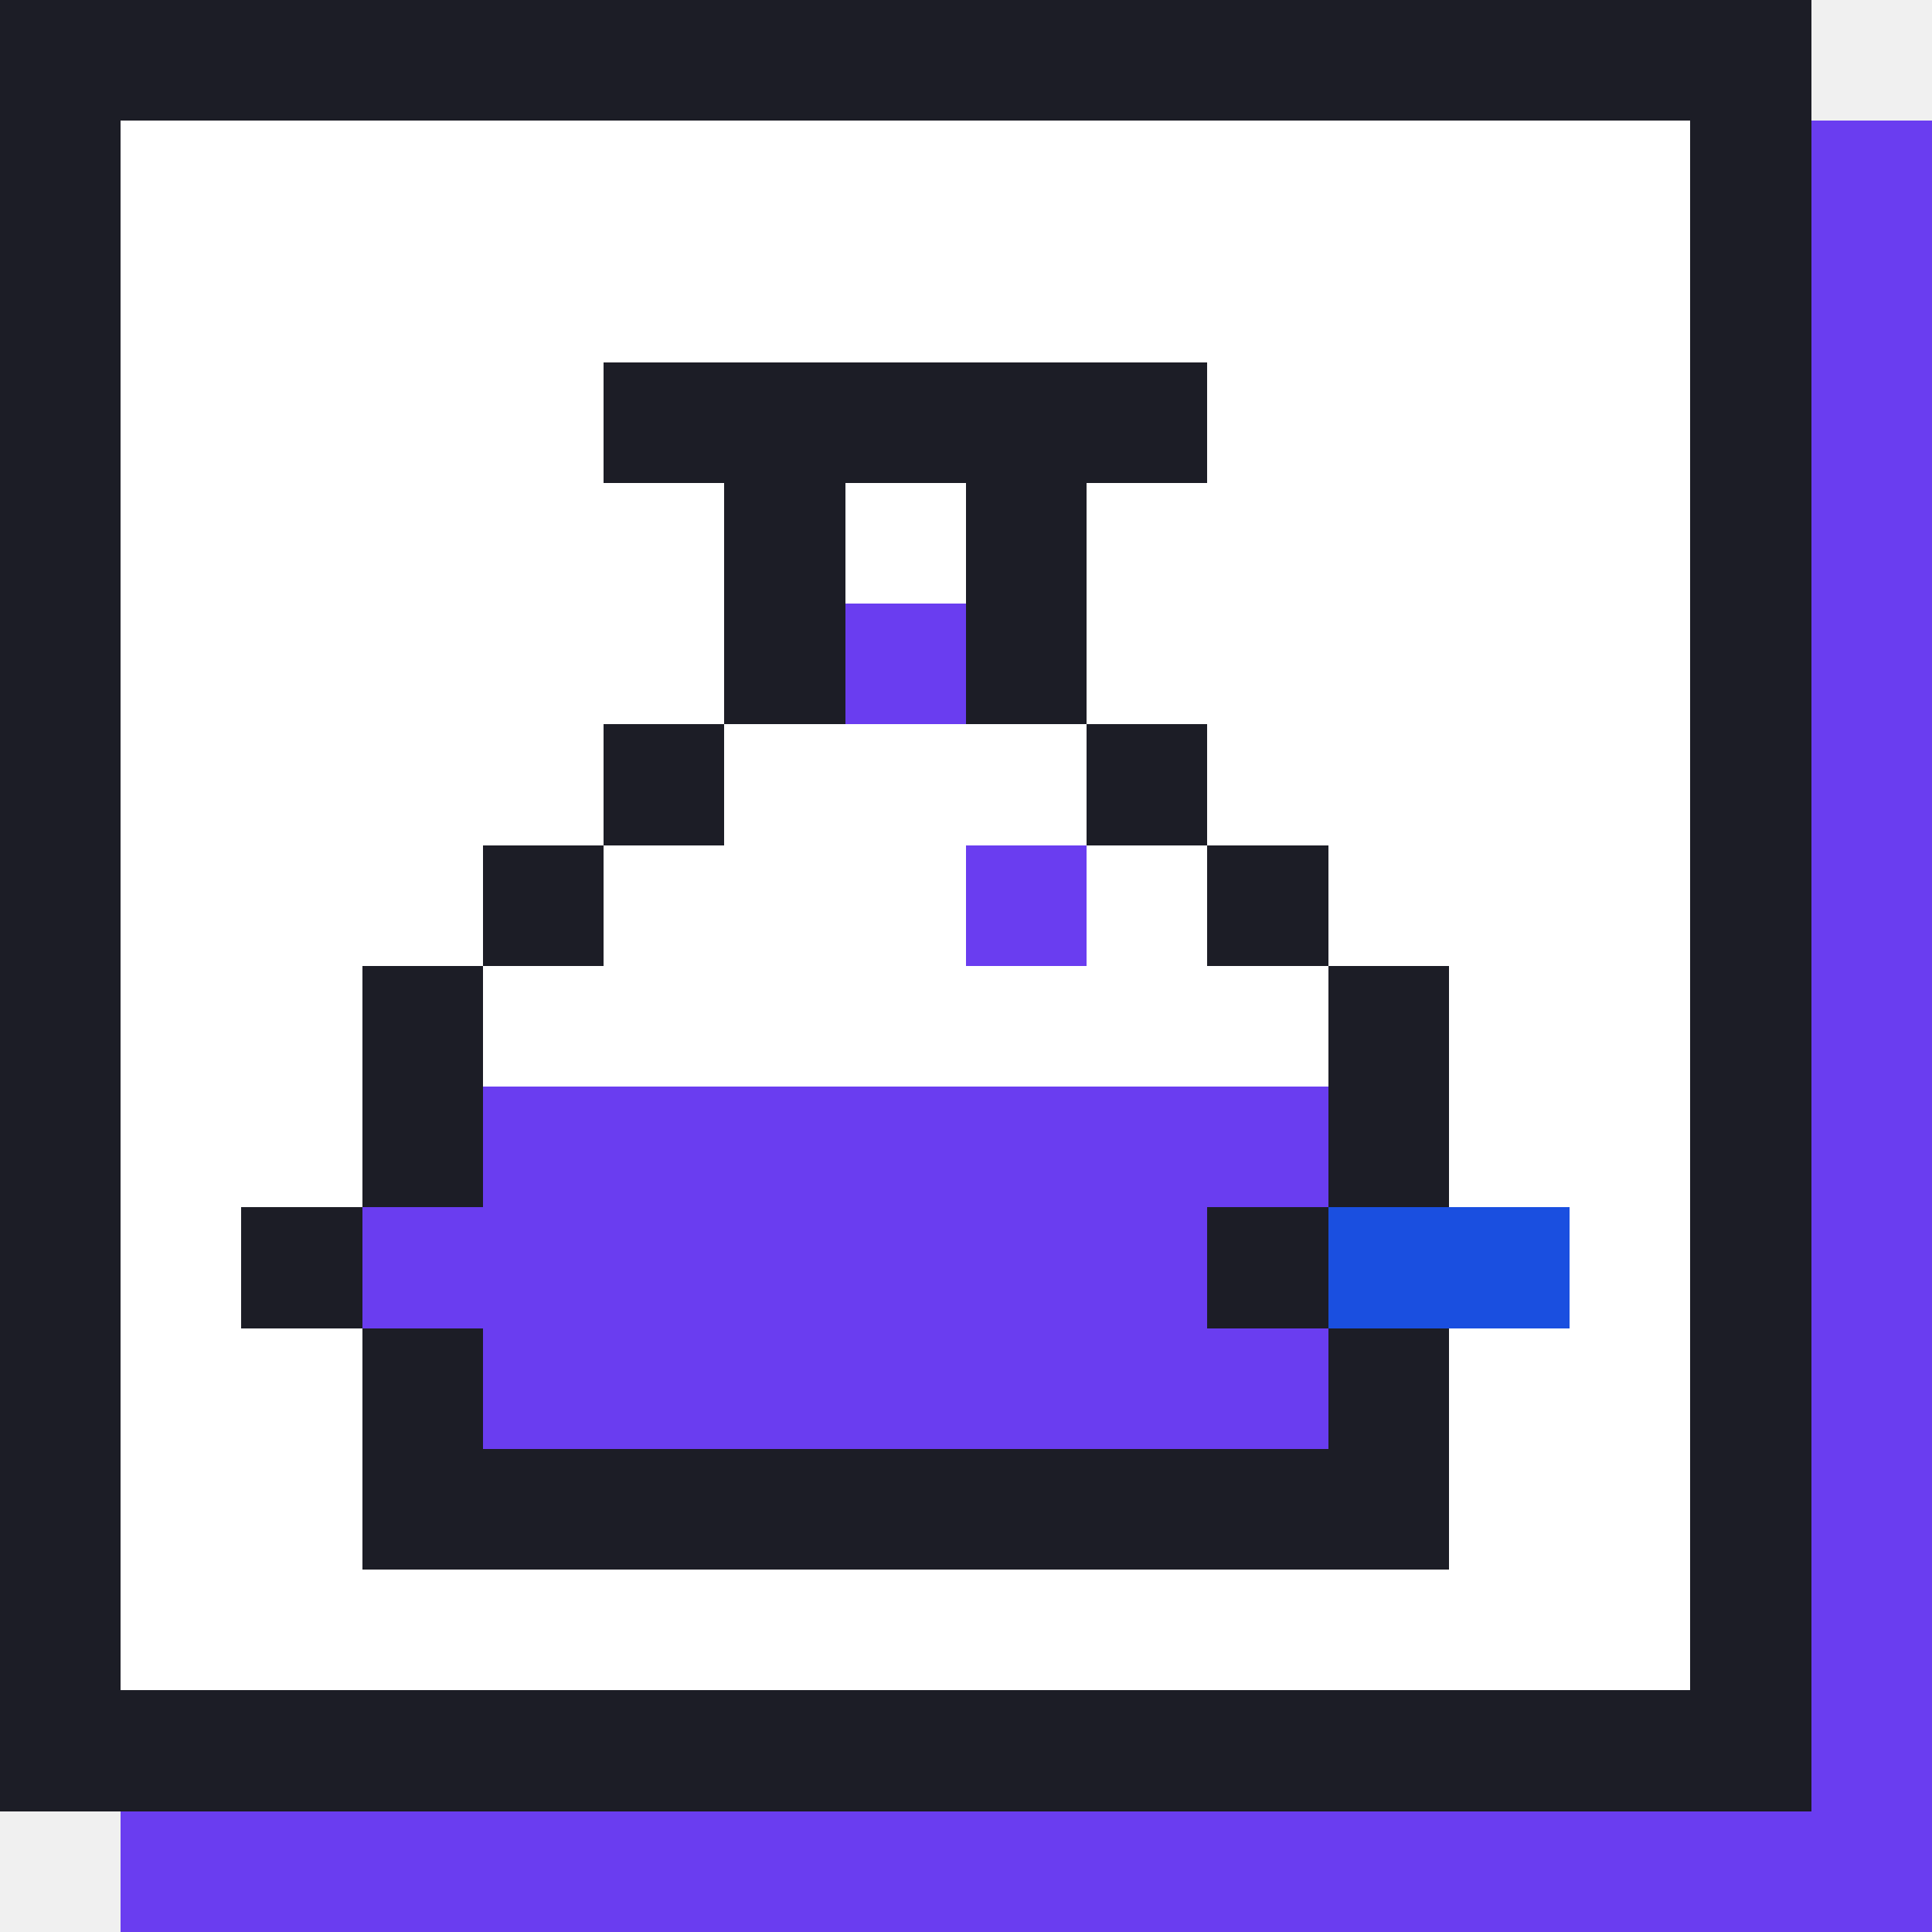
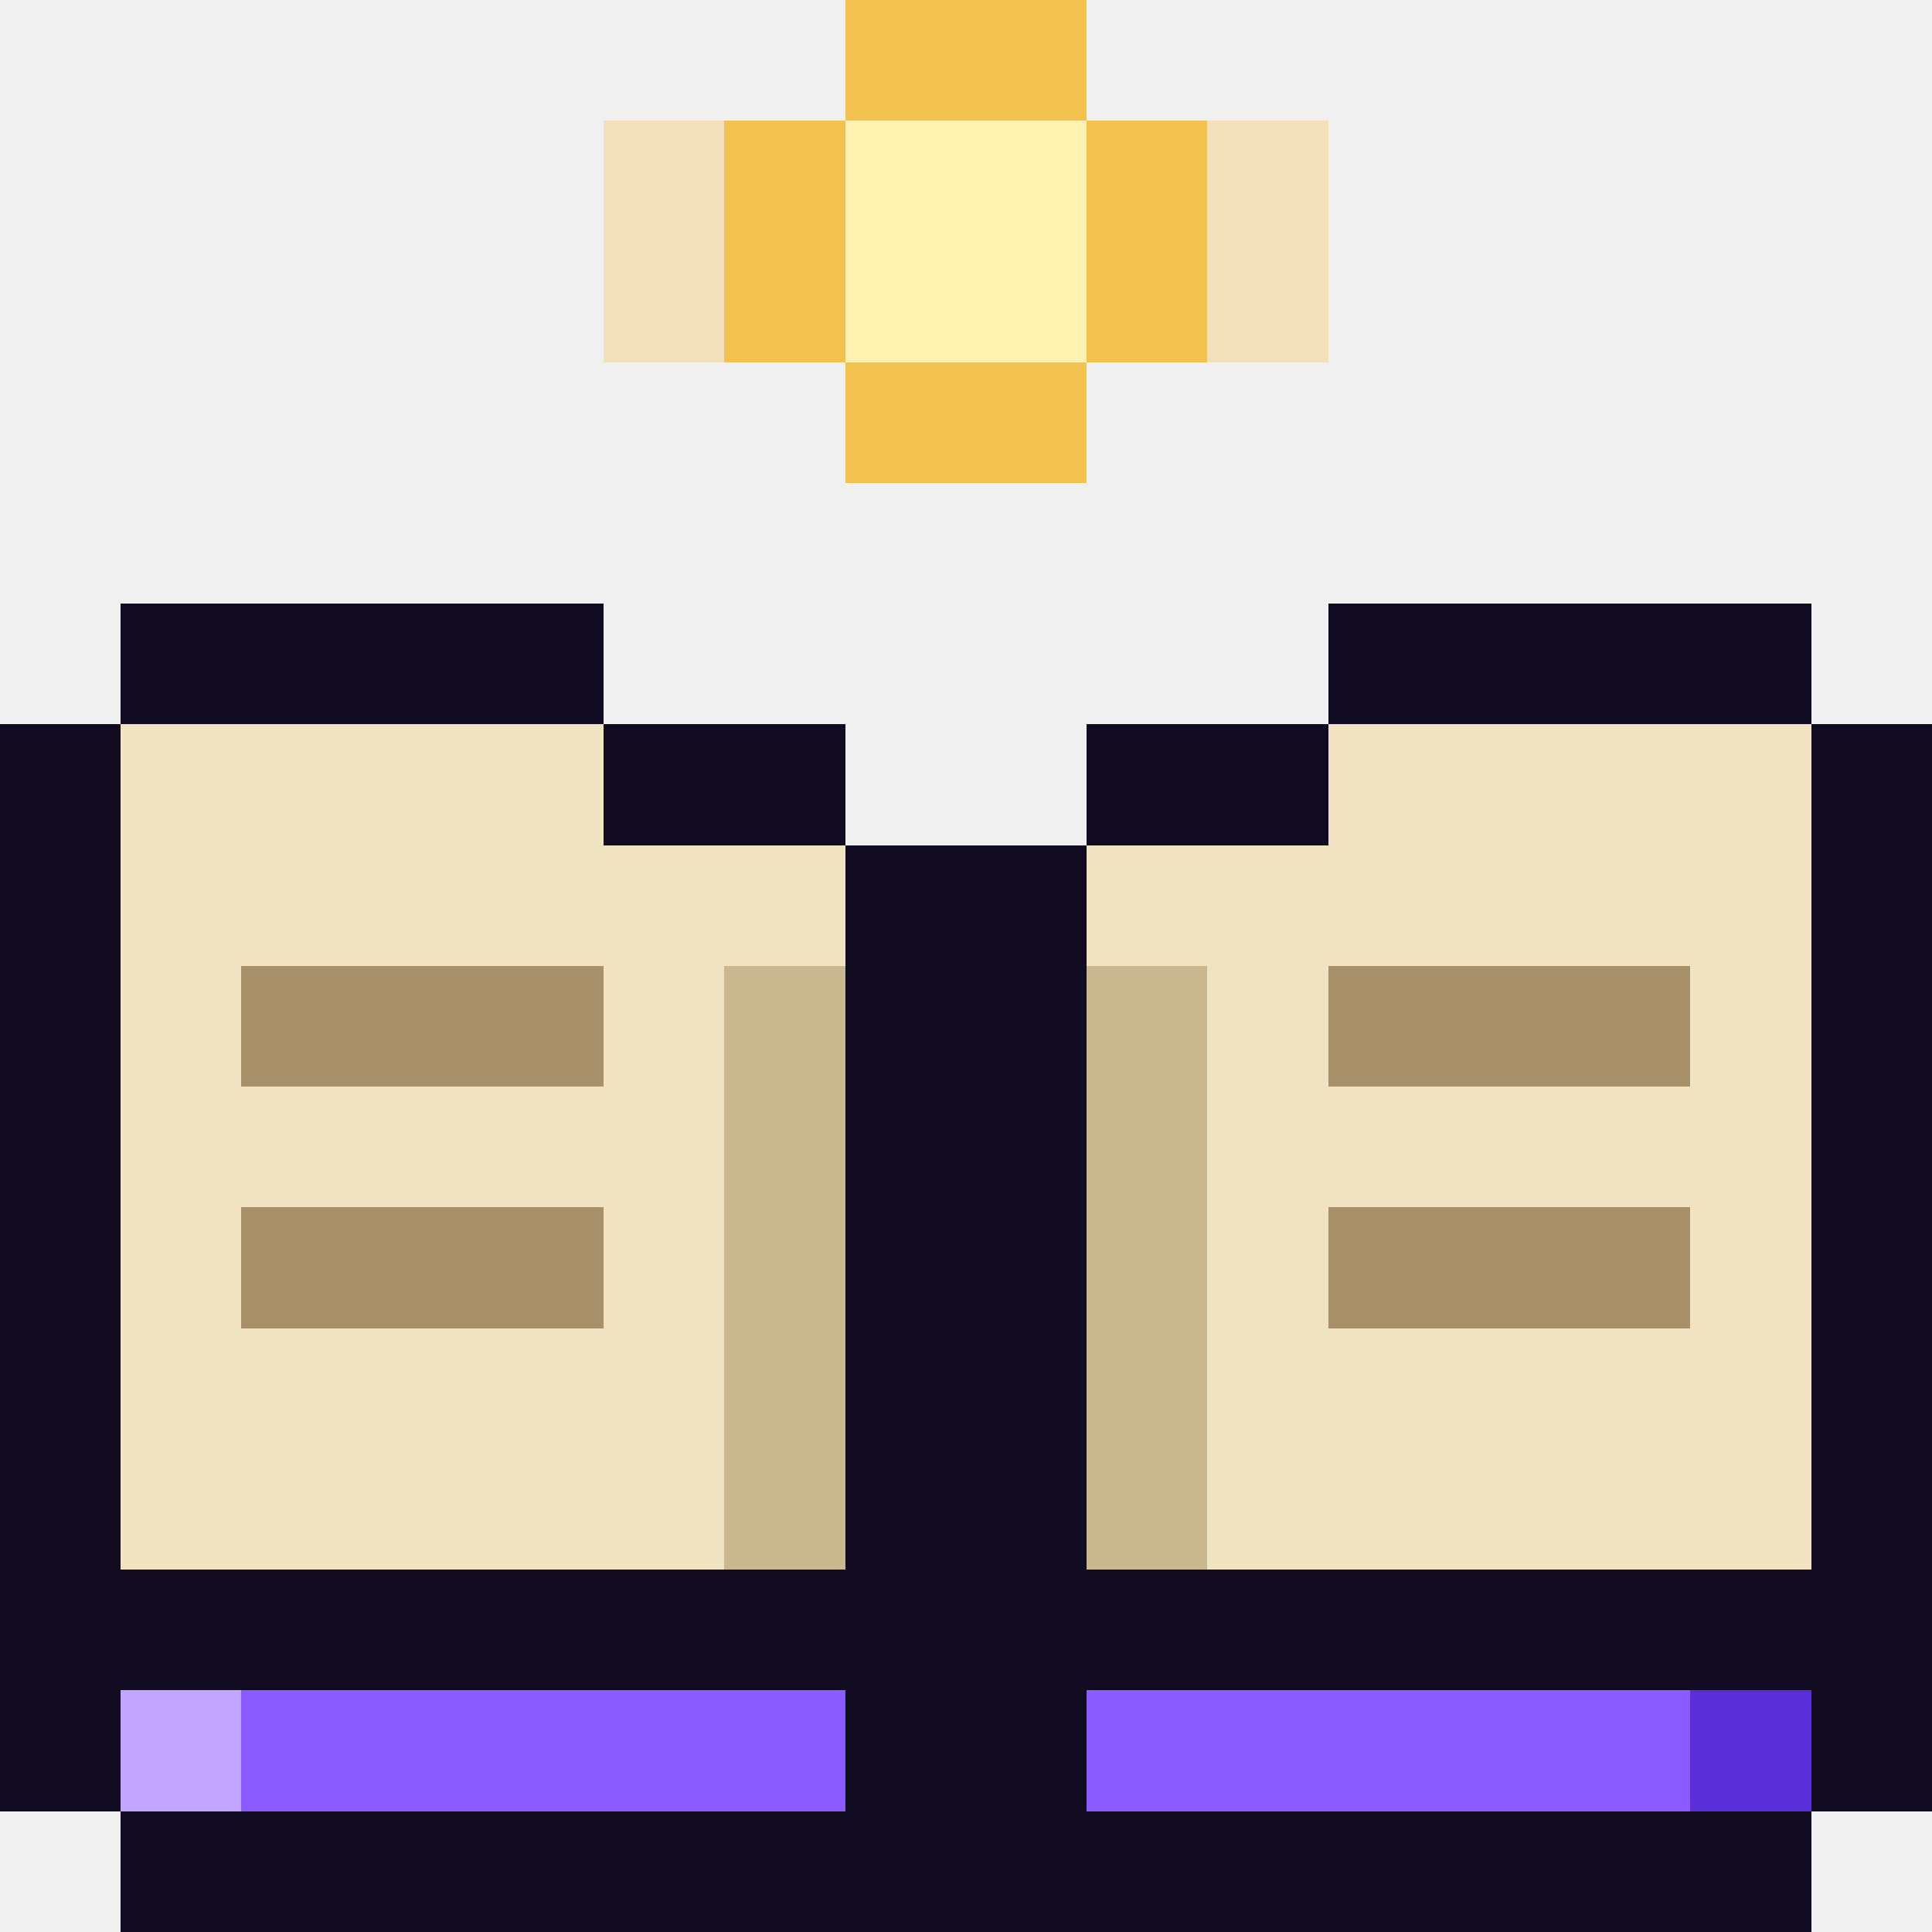
<svg xmlns="http://www.w3.org/2000/svg" viewBox="0 0 16 16" shape-rendering="crispEdges">
-   <rect x="1" y="1" width="15" height="15" fill="#6a3df0" />
-   <rect x="0" y="0" width="15" height="15" fill="#1c1d26" />
-   <rect x="1" y="1" width="13" height="13" fill="#ffffff" />
-   <g fill="#1c1d26">
-     <rect x="5" y="3" width="5" height="1" />
-     <rect x="6" y="4" width="1" height="2" />
-     <rect x="8" y="4" width="1" height="2" />
-     <rect x="5" y="6" width="1" height="1" />
-     <rect x="9" y="6" width="1" height="1" />
-     <rect x="4" y="7" width="1" height="1" />
-     <rect x="10" y="7" width="1" height="1" />
-     <rect x="3" y="8" width="1" height="2" />
-     <rect x="11" y="8" width="1" height="2" />
-     <rect x="2" y="10" width="1" height="1" />
-     <rect x="10" y="10" width="1" height="1" />
-     <rect x="3" y="11" width="1" height="1" />
-     <rect x="11" y="11" width="1" height="1" />
-     <rect x="3" y="12" width="9" height="1" />
-   </g>
-   <g fill="#6a3df0">
-     <rect x="7" y="5" width="1" height="1" />
-     <rect x="8" y="7" width="1" height="1" />
-     <rect x="4" y="9" width="7" height="1" />
-     <rect x="3" y="10" width="7" height="1" />
-     <rect x="4" y="11" width="7" height="1" />
-   </g>
-   <rect x="11" y="10" width="2" height="1" fill="#1a4fe0" />
+   <rect x="7" y="0" width="2" height="1" fill="#f2c14e" />
+   <rect x="5" y="1" width="1" height="1" fill="#f2c14e" fill-opacity="0.33" />
+   <rect x="6" y="1" width="1" height="1" fill="#f2c14e" />
+   <rect x="7" y="1" width="2" height="1" fill="#fff1b0" />
+   <rect x="9" y="1" width="1" height="1" fill="#f2c14e" />
+   <rect x="10" y="1" width="1" height="1" fill="#f2c14e" fill-opacity="0.33" />
+   <rect x="5" y="2" width="1" height="1" fill="#f2c14e" fill-opacity="0.33" />
+   <rect x="6" y="2" width="1" height="1" fill="#f2c14e" />
+   <rect x="7" y="2" width="2" height="1" fill="#fff1b0" />
+   <rect x="9" y="2" width="1" height="1" fill="#f2c14e" />
+   <rect x="10" y="2" width="1" height="1" fill="#f2c14e" fill-opacity="0.33" />
+   <rect x="7" y="3" width="2" height="1" fill="#f2c14e" />
+   <rect x="1" y="5" width="4" height="1" fill="#120c22" />
+   <rect x="11" y="5" width="4" height="1" fill="#120c22" />
+   <rect x="0" y="6" width="1" height="1" fill="#120c22" />
+   <rect x="1" y="6" width="4" height="1" fill="#efe3c2" />
+   <rect x="5" y="6" width="2" height="1" fill="#120c22" />
+   <rect x="9" y="6" width="2" height="1" fill="#120c22" />
+   <rect x="11" y="6" width="4" height="1" fill="#efe3c2" />
+   <rect x="15" y="6" width="1" height="1" fill="#120c22" />
+   <rect x="0" y="7" width="1" height="1" fill="#120c22" />
+   <rect x="1" y="7" width="6" height="1" fill="#efe3c2" />
+   <rect x="7" y="7" width="2" height="1" fill="#120c22" />
+   <rect x="9" y="7" width="6" height="1" fill="#efe3c2" />
+   <rect x="15" y="7" width="1" height="1" fill="#120c22" />
+   <rect x="0" y="8" width="1" height="1" fill="#120c22" />
+   <rect x="1" y="8" width="1" height="1" fill="#efe3c2" />
+   <rect x="2" y="8" width="3" height="1" fill="#a8916a" />
+   <rect x="5" y="8" width="1" height="1" fill="#efe3c2" />
+   <rect x="6" y="8" width="1" height="1" fill="#c9b78f" />
+   <rect x="7" y="8" width="2" height="1" fill="#120c22" />
+   <rect x="9" y="8" width="1" height="1" fill="#c9b78f" />
+   <rect x="10" y="8" width="1" height="1" fill="#efe3c2" />
+   <rect x="11" y="8" width="3" height="1" fill="#a8916a" />
+   <rect x="14" y="8" width="1" height="1" fill="#efe3c2" />
+   <rect x="15" y="8" width="1" height="1" fill="#120c22" />
+   <rect x="0" y="9" width="1" height="1" fill="#120c22" />
+   <rect x="1" y="9" width="5" height="1" fill="#efe3c2" />
+   <rect x="6" y="9" width="1" height="1" fill="#c9b78f" />
+   <rect x="7" y="9" width="2" height="1" fill="#120c22" />
+   <rect x="9" y="9" width="1" height="1" fill="#c9b78f" />
+   <rect x="10" y="9" width="5" height="1" fill="#efe3c2" />
+   <rect x="15" y="9" width="1" height="1" fill="#120c22" />
+   <rect x="0" y="10" width="1" height="1" fill="#120c22" />
+   <rect x="1" y="10" width="1" height="1" fill="#efe3c2" />
+   <rect x="2" y="10" width="3" height="1" fill="#a8916a" />
+   <rect x="5" y="10" width="1" height="1" fill="#efe3c2" />
+   <rect x="6" y="10" width="1" height="1" fill="#c9b78f" />
+   <rect x="7" y="10" width="2" height="1" fill="#120c22" />
+   <rect x="9" y="10" width="1" height="1" fill="#c9b78f" />
+   <rect x="10" y="10" width="1" height="1" fill="#efe3c2" />
+   <rect x="11" y="10" width="3" height="1" fill="#a8916a" />
+   <rect x="14" y="10" width="1" height="1" fill="#efe3c2" />
+   <rect x="15" y="10" width="1" height="1" fill="#120c22" />
+   <rect x="0" y="11" width="1" height="1" fill="#120c22" />
+   <rect x="1" y="11" width="5" height="1" fill="#efe3c2" />
+   <rect x="6" y="11" width="1" height="1" fill="#c9b78f" />
+   <rect x="7" y="11" width="2" height="1" fill="#120c22" />
+   <rect x="9" y="11" width="1" height="1" fill="#c9b78f" />
+   <rect x="10" y="11" width="5" height="1" fill="#efe3c2" />
+   <rect x="15" y="11" width="1" height="1" fill="#120c22" />
+   <rect x="0" y="12" width="1" height="1" fill="#120c22" />
+   <rect x="1" y="12" width="5" height="1" fill="#efe3c2" />
+   <rect x="6" y="12" width="1" height="1" fill="#c9b78f" />
+   <rect x="7" y="12" width="2" height="1" fill="#120c22" />
+   <rect x="9" y="12" width="1" height="1" fill="#c9b78f" />
+   <rect x="10" y="12" width="5" height="1" fill="#efe3c2" />
+   <rect x="15" y="12" width="1" height="1" fill="#120c22" />
+   <rect x="0" y="13" width="16" height="1" fill="#120c22" />
+   <rect x="0" y="14" width="1" height="1" fill="#120c22" />
+   <rect x="1" y="14" width="1" height="1" fill="#c3a6ff" />
+   <rect x="2" y="14" width="5" height="1" fill="#8a5cff" />
+   <rect x="7" y="14" width="2" height="1" fill="#120c22" />
+   <rect x="9" y="14" width="5" height="1" fill="#8a5cff" />
+   <rect x="14" y="14" width="1" height="1" fill="#5a2fd9" />
+   <rect x="15" y="14" width="1" height="1" fill="#120c22" />
+   <rect x="1" y="15" width="14" height="1" fill="#120c22" />
</svg>
